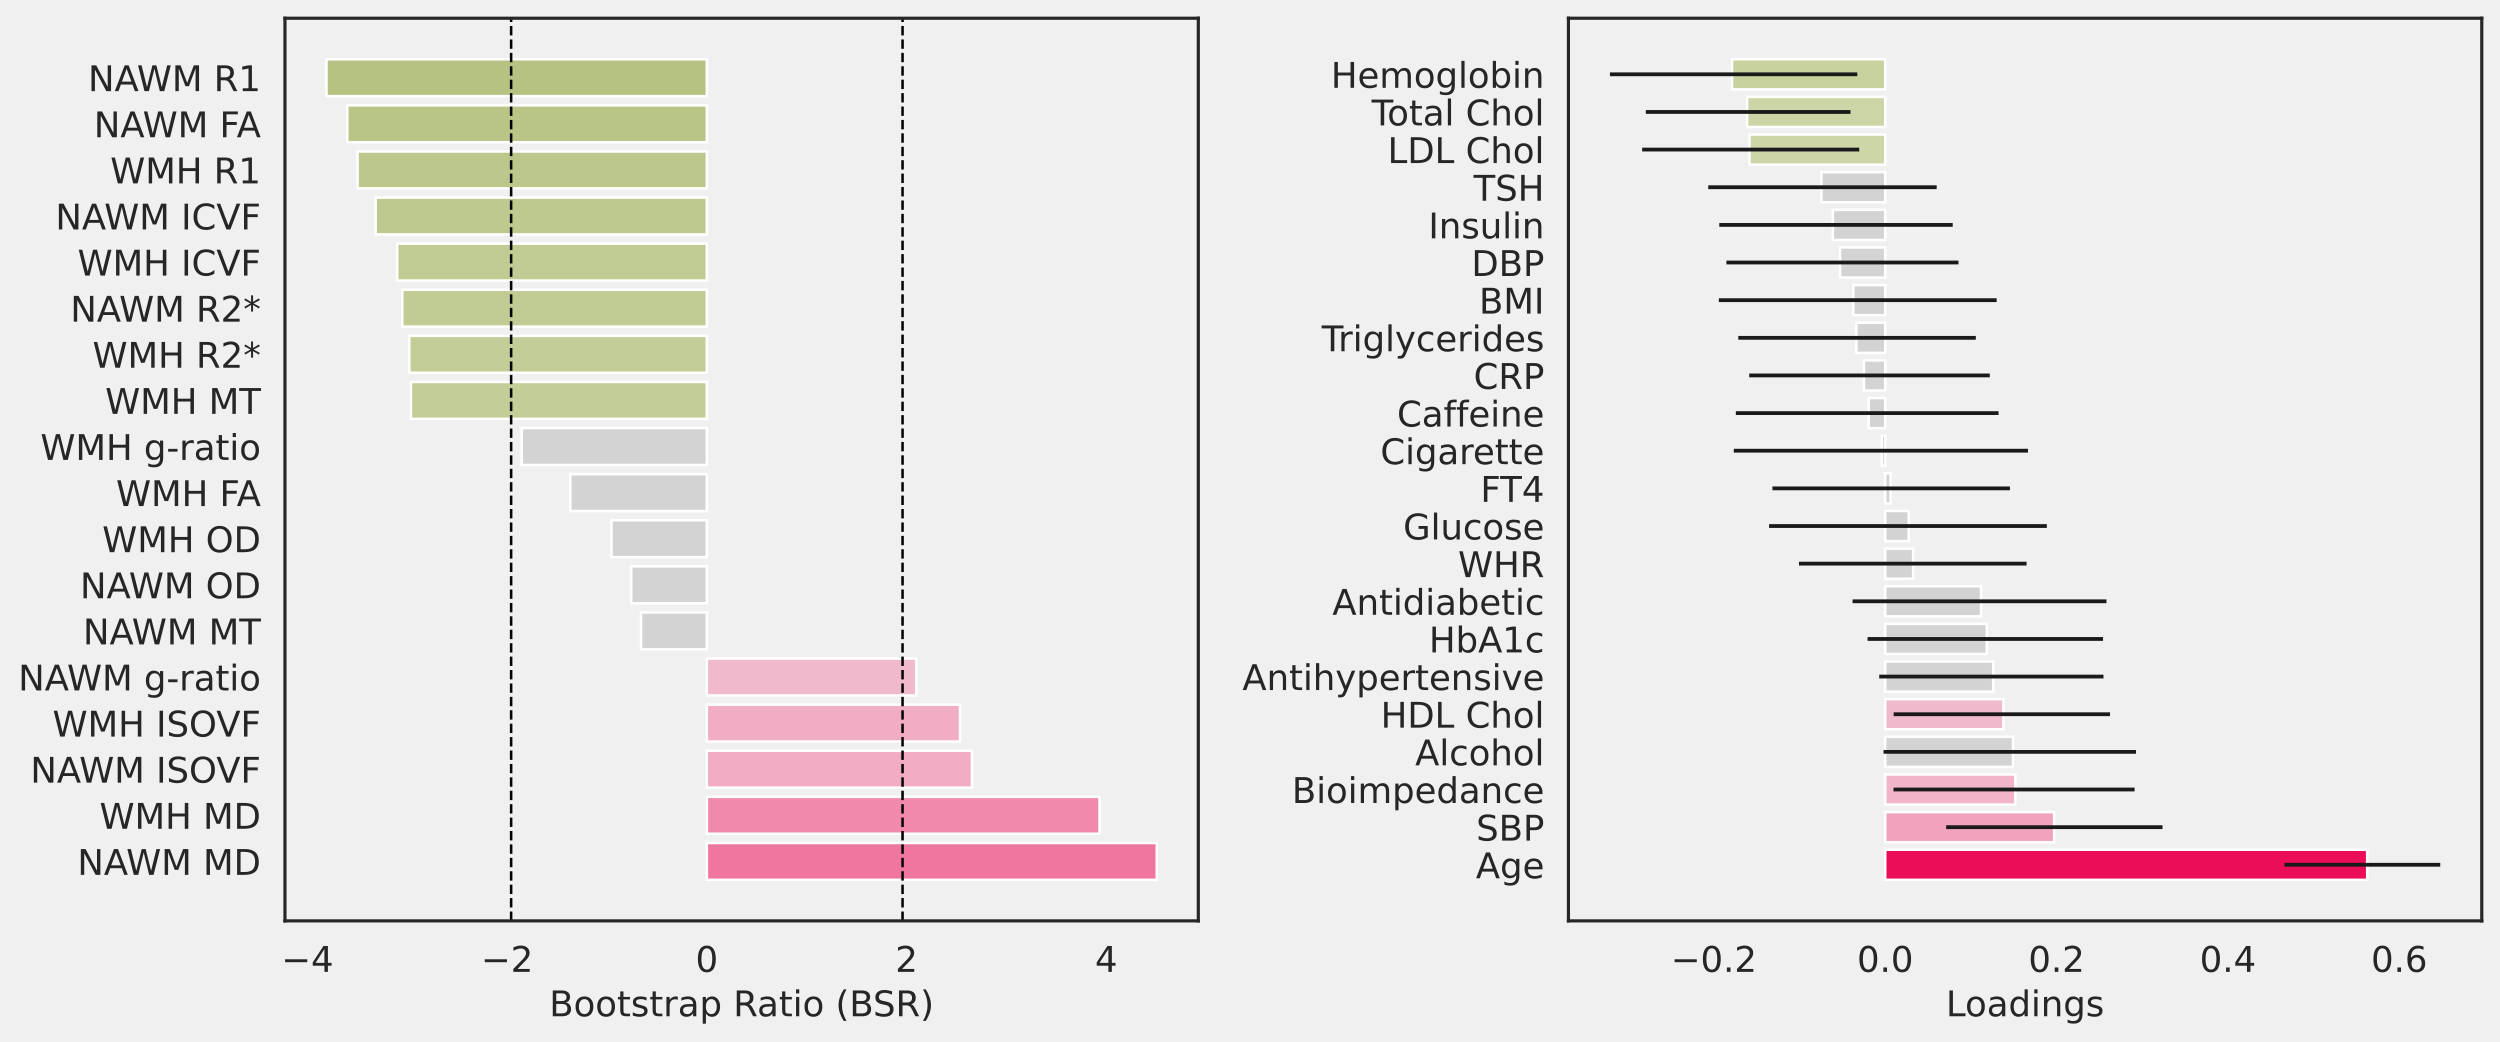
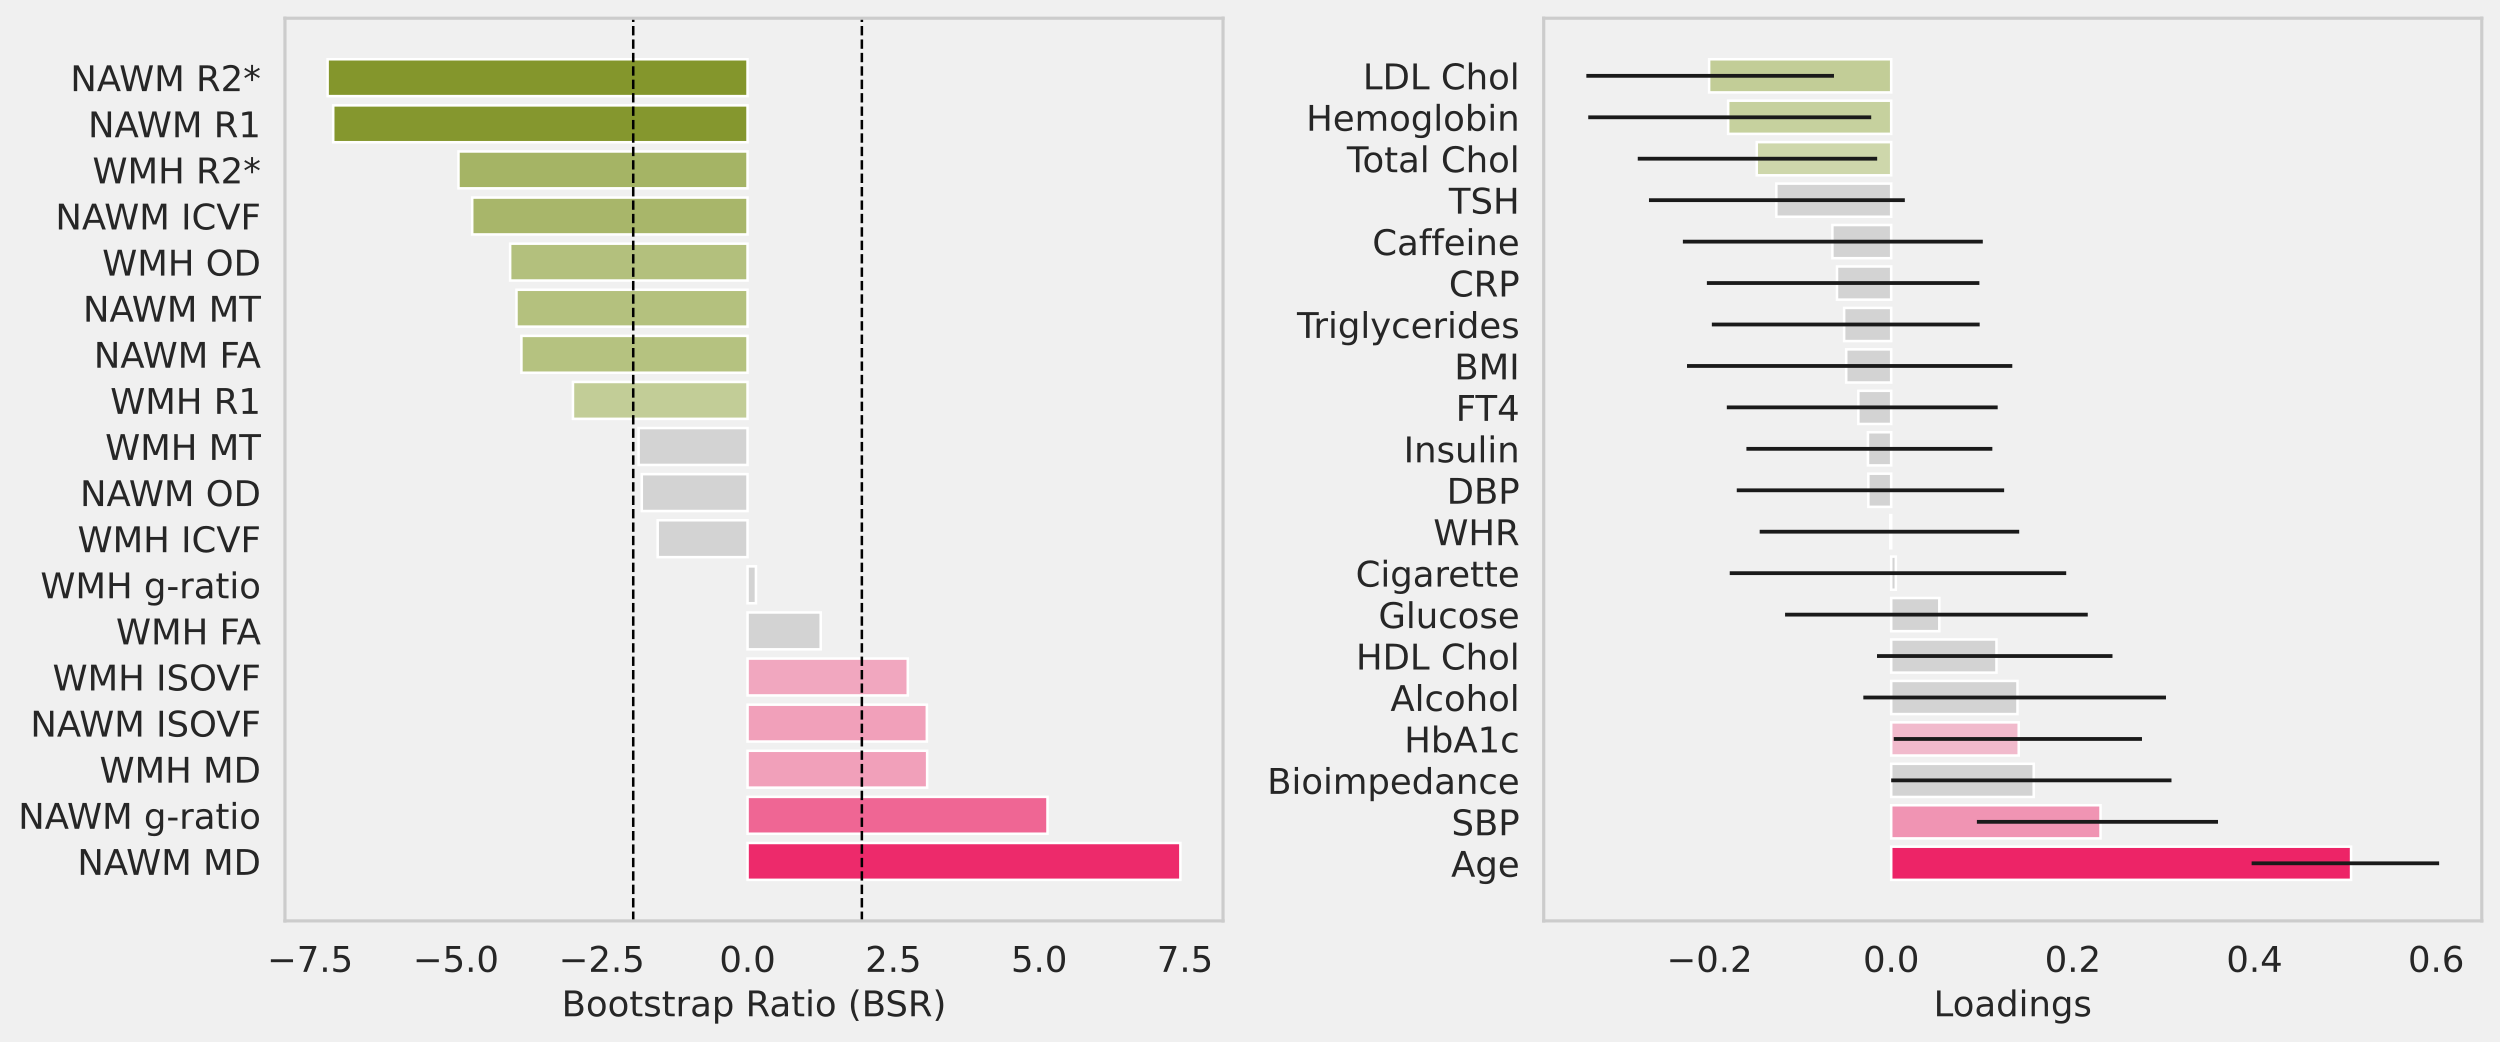
<svg xmlns="http://www.w3.org/2000/svg" width="987.589pt" height="411.579pt" viewBox="0 0 987.589 411.579" version="1.1">
  <defs>
    <style type="text/css">*{stroke-linejoin: round; stroke-linecap: butt}</style>
  </defs>
  <g id="figure_1">
    <g id="patch_1">
      <path d="M 0 411.579  L 987.589 411.579  L 987.589 0  L 0 0  L 0 411.579  z " style="fill: none" />
    </g>
    <g id="axes_1">
      <g id="patch_2">
-         <path d="M 112.569 363.78  L 473.374 363.78  L 473.374 7.2  L 112.569 7.2  L 112.569 363.78  z " style="fill: none" />
+         <path d="M 112.569 363.78  L 483.139 363.78  L 483.139 7.2  L 112.569 7.2  L 112.569 363.78  z " style="fill: none" />
      </g>
      <g id="matplotlib.axis_1">
        <g id="xtick_1">
          <g id="text_1">
-             <text style="fill: #262626; font: 14px 'DejaVu Sans', sans-serif; text-anchor: middle" x="121.449" y="383.918" transform="rotate(-0 121.4492 383.9178)">−4</text>
+             <text style="fill: #262626; font: 14px 'DejaVu Sans', sans-serif; text-anchor: middle" x="122.5" y="383.918" transform="rotate(-0 122.5004 383.9178)">−7.5</text>
          </g>
        </g>
        <g id="xtick_2">
          <g id="text_2">
-             <text style="fill: #262626; font: 14px 'DejaVu Sans', sans-serif; text-anchor: middle" x="200.338" y="383.918" transform="rotate(-0 200.3383 383.9178)">−2</text>
+             <text style="fill: #262626; font: 14px 'DejaVu Sans', sans-serif; text-anchor: middle" x="180.103" y="383.918" transform="rotate(-0 180.1026 383.9178)">−5.0</text>
          </g>
        </g>
        <g id="xtick_3">
          <g id="text_3">
-             <text style="fill: #262626; font: 14px 'DejaVu Sans', sans-serif; text-anchor: middle" x="279.227" y="383.918" transform="rotate(-0 279.2273 383.9178)">0</text>
+             <text style="fill: #262626; font: 14px 'DejaVu Sans', sans-serif; text-anchor: middle" x="237.705" y="383.918" transform="rotate(-0 237.7048 383.9178)">−2.5</text>
          </g>
        </g>
        <g id="xtick_4">
          <g id="text_4">
-             <text style="fill: #262626; font: 14px 'DejaVu Sans', sans-serif; text-anchor: middle" x="358.116" y="383.918" transform="rotate(-0 358.1164 383.9178)">2</text>
+             <text style="fill: #262626; font: 14px 'DejaVu Sans', sans-serif; text-anchor: middle" x="295.307" y="383.918" transform="rotate(-0 295.3069 383.9178)">0.0</text>
          </g>
        </g>
        <g id="xtick_5">
          <g id="text_5">
-             <text style="fill: #262626; font: 14px 'DejaVu Sans', sans-serif; text-anchor: middle" x="437.005" y="383.918" transform="rotate(-0 437.0054 383.9178)">4</text>
-           </g>
-         </g>
-         <g id="text_6">
-           <text style="fill: #262626; font: 14px 'DejaVu Sans', sans-serif; text-anchor: middle" x="292.972" y="401.467" transform="rotate(-0 292.9719 401.4672)">Bootstrap Ratio (BSR)</text>
+             <text style="fill: #262626; font: 14px 'DejaVu Sans', sans-serif; text-anchor: middle" x="352.909" y="383.918" transform="rotate(-0 352.9091 383.9178)">2.5</text>
+           </g>
+         </g>
+         <g id="xtick_6">
+           <g id="text_6">
+             <text style="fill: #262626; font: 14px 'DejaVu Sans', sans-serif; text-anchor: middle" x="410.511" y="383.918" transform="rotate(-0 410.5113 383.9178)">5.0</text>
+           </g>
+         </g>
+         <g id="xtick_7">
+           <g id="text_7">
+             <text style="fill: #262626; font: 14px 'DejaVu Sans', sans-serif; text-anchor: middle" x="468.114" y="383.918" transform="rotate(-0 468.1135 383.9178)">7.5</text>
+           </g>
+         </g>
+         <g id="text_8">
+           <text style="fill: #262626; font: 14px 'DejaVu Sans', sans-serif; text-anchor: middle" x="297.854" y="401.467" transform="rotate(-0 297.8544 401.4672)">Bootstrap Ratio (BSR)</text>
        </g>
      </g>
      <g id="matplotlib.axis_2">
        <g id="ytick_1">
-           <g id="text_7">
+           <g id="text_9">
            <text style="fill: #262626; font: 14px 'DejaVu Sans', sans-serif; text-anchor: end" x="103.069" y="345.606" transform="rotate(-0 103.0694 345.6061)">NAWM MD</text>
          </g>
        </g>
        <g id="ytick_2">
-           <g id="text_8">
-             <text style="fill: #262626; font: 14px 'DejaVu Sans', sans-serif; text-anchor: end" x="103.069" y="327.395" transform="rotate(-0 103.0694 327.3947)">WMH MD</text>
+           <g id="text_10">
+             <text style="fill: #262626; font: 14px 'DejaVu Sans', sans-serif; text-anchor: end" x="103.069" y="327.395" transform="rotate(-0 103.0694 327.3947)">NAWM g-ratio</text>
          </g>
        </g>
        <g id="ytick_3">
-           <g id="text_9">
-             <text style="fill: #262626; font: 14px 'DejaVu Sans', sans-serif; text-anchor: end" x="103.069" y="309.183" transform="rotate(-0 103.0694 309.1833)">NAWM ISOVF</text>
+           <g id="text_11">
+             <text style="fill: #262626; font: 14px 'DejaVu Sans', sans-serif; text-anchor: end" x="103.069" y="309.183" transform="rotate(-0 103.0694 309.1833)">WMH MD</text>
          </g>
        </g>
        <g id="ytick_4">
-           <g id="text_10">
-             <text style="fill: #262626; font: 14px 'DejaVu Sans', sans-serif; text-anchor: end" x="103.069" y="290.972" transform="rotate(-0 103.0694 290.9718)">WMH ISOVF</text>
+           <g id="text_12">
+             <text style="fill: #262626; font: 14px 'DejaVu Sans', sans-serif; text-anchor: end" x="103.069" y="290.972" transform="rotate(-0 103.0694 290.9718)">NAWM ISOVF</text>
          </g>
        </g>
        <g id="ytick_5">
-           <g id="text_11">
-             <text style="fill: #262626; font: 14px 'DejaVu Sans', sans-serif; text-anchor: end" x="103.069" y="272.76" transform="rotate(-0 103.0694 272.7604)">NAWM g-ratio</text>
+           <g id="text_13">
+             <text style="fill: #262626; font: 14px 'DejaVu Sans', sans-serif; text-anchor: end" x="103.069" y="272.76" transform="rotate(-0 103.0694 272.7604)">WMH ISOVF</text>
          </g>
        </g>
        <g id="ytick_6">
-           <g id="text_12">
-             <text style="fill: #262626; font: 14px 'DejaVu Sans', sans-serif; text-anchor: end" x="103.069" y="254.549" transform="rotate(-0 103.0694 254.5489)">NAWM MT</text>
+           <g id="text_14">
+             <text style="fill: #262626; font: 14px 'DejaVu Sans', sans-serif; text-anchor: end" x="103.069" y="254.549" transform="rotate(-0 103.0694 254.5489)">WMH FA</text>
          </g>
        </g>
        <g id="ytick_7">
-           <g id="text_13">
-             <text style="fill: #262626; font: 14px 'DejaVu Sans', sans-serif; text-anchor: end" x="103.069" y="236.338" transform="rotate(-0 103.0694 236.3375)">NAWM OD</text>
+           <g id="text_15">
+             <text style="fill: #262626; font: 14px 'DejaVu Sans', sans-serif; text-anchor: end" x="103.069" y="236.338" transform="rotate(-0 103.0694 236.3375)">WMH g-ratio</text>
          </g>
        </g>
        <g id="ytick_8">
-           <g id="text_14">
-             <text style="fill: #262626; font: 14px 'DejaVu Sans', sans-serif; text-anchor: end" x="103.069" y="218.126" transform="rotate(-0 103.0694 218.1261)">WMH OD</text>
+           <g id="text_16">
+             <text style="fill: #262626; font: 14px 'DejaVu Sans', sans-serif; text-anchor: end" x="103.069" y="218.126" transform="rotate(-0 103.0694 218.1261)">WMH ICVF</text>
          </g>
        </g>
        <g id="ytick_9">
-           <g id="text_15">
-             <text style="fill: #262626; font: 14px 'DejaVu Sans', sans-serif; text-anchor: end" x="103.069" y="199.915" transform="rotate(-0 103.0694 199.9146)">WMH FA</text>
+           <g id="text_17">
+             <text style="fill: #262626; font: 14px 'DejaVu Sans', sans-serif; text-anchor: end" x="103.069" y="199.915" transform="rotate(-0 103.0694 199.9146)">NAWM OD</text>
          </g>
        </g>
        <g id="ytick_10">
-           <g id="text_16">
-             <text style="fill: #262626; font: 14px 'DejaVu Sans', sans-serif; text-anchor: end" x="103.069" y="181.703" transform="rotate(-0 103.0694 181.7032)">WMH g-ratio</text>
+           <g id="text_18">
+             <text style="fill: #262626; font: 14px 'DejaVu Sans', sans-serif; text-anchor: end" x="103.069" y="181.703" transform="rotate(-0 103.0694 181.7032)">WMH MT</text>
          </g>
        </g>
        <g id="ytick_11">
-           <g id="text_17">
-             <text style="fill: #262626; font: 14px 'DejaVu Sans', sans-serif; text-anchor: end" x="103.069" y="163.492" transform="rotate(-0 103.0694 163.4917)">WMH MT</text>
+           <g id="text_19">
+             <text style="fill: #262626; font: 14px 'DejaVu Sans', sans-serif; text-anchor: end" x="103.069" y="163.492" transform="rotate(-0 103.0694 163.4917)">WMH R1</text>
          </g>
        </g>
        <g id="ytick_12">
-           <g id="text_18">
-             <text style="fill: #262626; font: 14px 'DejaVu Sans', sans-serif; text-anchor: end" x="103.069" y="145.28" transform="rotate(-0 103.0694 145.2803)">WMH R2*</text>
+           <g id="text_20">
+             <text style="fill: #262626; font: 14px 'DejaVu Sans', sans-serif; text-anchor: end" x="103.069" y="145.28" transform="rotate(-0 103.0694 145.2803)">NAWM FA</text>
          </g>
        </g>
        <g id="ytick_13">
-           <g id="text_19">
-             <text style="fill: #262626; font: 14px 'DejaVu Sans', sans-serif; text-anchor: end" x="103.069" y="127.069" transform="rotate(-0 103.0694 127.0689)">NAWM R2*</text>
+           <g id="text_21">
+             <text style="fill: #262626; font: 14px 'DejaVu Sans', sans-serif; text-anchor: end" x="103.069" y="127.069" transform="rotate(-0 103.0694 127.0689)">NAWM MT</text>
          </g>
        </g>
        <g id="ytick_14">
-           <g id="text_20">
-             <text style="fill: #262626; font: 14px 'DejaVu Sans', sans-serif; text-anchor: end" x="103.069" y="108.857" transform="rotate(-0 103.0694 108.8574)">WMH ICVF</text>
+           <g id="text_22">
+             <text style="fill: #262626; font: 14px 'DejaVu Sans', sans-serif; text-anchor: end" x="103.069" y="108.857" transform="rotate(-0 103.0694 108.8574)">WMH OD</text>
          </g>
        </g>
        <g id="ytick_15">
-           <g id="text_21">
+           <g id="text_23">
            <text style="fill: #262626; font: 14px 'DejaVu Sans', sans-serif; text-anchor: end" x="103.069" y="90.646" transform="rotate(-0 103.0694 90.64598)">NAWM ICVF</text>
          </g>
        </g>
        <g id="ytick_16">
-           <g id="text_22">
-             <text style="fill: #262626; font: 14px 'DejaVu Sans', sans-serif; text-anchor: end" x="103.069" y="72.435" transform="rotate(-0 103.0694 72.43454)">WMH R1</text>
+           <g id="text_24">
+             <text style="fill: #262626; font: 14px 'DejaVu Sans', sans-serif; text-anchor: end" x="103.069" y="72.435" transform="rotate(-0 103.0694 72.43454)">WMH R2*</text>
          </g>
        </g>
        <g id="ytick_17">
-           <g id="text_23">
-             <text style="fill: #262626; font: 14px 'DejaVu Sans', sans-serif; text-anchor: end" x="103.069" y="54.223" transform="rotate(-0 103.0694 54.2231)">NAWM FA</text>
+           <g id="text_25">
+             <text style="fill: #262626; font: 14px 'DejaVu Sans', sans-serif; text-anchor: end" x="103.069" y="54.223" transform="rotate(-0 103.0694 54.2231)">NAWM R1</text>
          </g>
        </g>
        <g id="ytick_18">
-           <g id="text_24">
-             <text style="fill: #262626; font: 14px 'DejaVu Sans', sans-serif; text-anchor: end" x="103.069" y="36.012" transform="rotate(-0 103.0694 36.01166)">NAWM R1</text>
+           <g id="text_26">
+             <text style="fill: #262626; font: 14px 'DejaVu Sans', sans-serif; text-anchor: end" x="103.069" y="36.012" transform="rotate(-0 103.0694 36.01166)">NAWM R2*</text>
          </g>
        </g>
      </g>
      <g id="patch_3">
-         <path d="M 279.227 347.572  L 456.974 347.572  L 456.974 333.003  L 279.227 333.003  z " clip-path="url(#pf2b31ee10e)" style="fill: #ef779f; stroke: #ffffff; stroke-linejoin: miter" />
+         <path d="M 295.307 347.572  L 466.295 347.572  L 466.295 333.003  L 295.307 333.003  z " clip-path="url(#p9e7b2b9ca8)" style="fill: #ed2a6b; stroke: #ffffff; stroke-linejoin: miter" />
      </g>
      <g id="patch_4">
-         <path d="M 279.227 329.36  L 434.355 329.36  L 434.355 314.791  L 279.227 314.791  z " clip-path="url(#pf2b31ee10e)" style="fill: #f089ab; stroke: #ffffff; stroke-linejoin: miter" />
+         <path d="M 295.307 329.36  L 413.802 329.36  L 413.802 314.791  L 295.307 314.791  z " clip-path="url(#p9e7b2b9ca8)" style="fill: #ef6694; stroke: #ffffff; stroke-linejoin: miter" />
      </g>
      <g id="patch_5">
-         <path d="M 279.227 311.149  L 383.941 311.149  L 383.941 296.58  L 279.227 296.58  z " clip-path="url(#pf2b31ee10e)" style="fill: #f1abc2; stroke: #ffffff; stroke-linejoin: miter" />
+         <path d="M 295.307 311.149  L 366.254 311.149  L 366.254 296.58  L 295.307 296.58  z " clip-path="url(#p9e7b2b9ca8)" style="fill: #f1a0ba; stroke: #ffffff; stroke-linejoin: miter" />
      </g>
      <g id="patch_6">
-         <path d="M 279.227 292.937  L 379.234 292.937  L 379.234 278.368  L 279.227 278.368  z " clip-path="url(#pf2b31ee10e)" style="fill: #f1adc3; stroke: #ffffff; stroke-linejoin: miter" />
+         <path d="M 295.307 292.937  L 366.135 292.937  L 366.135 278.368  L 295.307 278.368  z " clip-path="url(#p9e7b2b9ca8)" style="fill: #f1a0ba; stroke: #ffffff; stroke-linejoin: miter" />
      </g>
      <g id="patch_7">
-         <path d="M 279.227 274.726  L 361.962 274.726  L 361.962 260.157  L 279.227 260.157  z " clip-path="url(#pf2b31ee10e)" style="fill: #f1bacc; stroke: #ffffff; stroke-linejoin: miter" />
+         <path d="M 295.307 274.726  L 358.604 274.726  L 358.604 260.157  L 295.307 260.157  z " clip-path="url(#p9e7b2b9ca8)" style="fill: #f1a7bf; stroke: #ffffff; stroke-linejoin: miter" />
      </g>
      <g id="patch_8">
-         <path d="M 279.227 256.515  L 253.226 256.515  L 253.226 241.945  L 279.227 241.945  z " clip-path="url(#pf2b31ee10e)" style="fill: #d3d3d3; stroke: #ffffff; stroke-linejoin: miter" />
+         <path d="M 295.307 256.515  L 324.21 256.515  L 324.21 241.945  L 295.307 241.945  z " clip-path="url(#p9e7b2b9ca8)" style="fill: #d3d3d3; stroke: #ffffff; stroke-linejoin: miter" />
      </g>
      <g id="patch_9">
-         <path d="M 279.227 238.303  L 249.346 238.303  L 249.346 223.734  L 279.227 223.734  z " clip-path="url(#pf2b31ee10e)" style="fill: #d3d3d3; stroke: #ffffff; stroke-linejoin: miter" />
+         <path d="M 295.307 238.303  L 298.625 238.303  L 298.625 223.734  L 295.307 223.734  z " clip-path="url(#p9e7b2b9ca8)" style="fill: #d3d3d3; stroke: #ffffff; stroke-linejoin: miter" />
      </g>
      <g id="patch_10">
-         <path d="M 279.227 220.092  L 241.554 220.092  L 241.554 205.523  L 279.227 205.523  z " clip-path="url(#pf2b31ee10e)" style="fill: #d3d3d3; stroke: #ffffff; stroke-linejoin: miter" />
+         <path d="M 295.307 220.092  L 259.809 220.092  L 259.809 205.523  L 295.307 205.523  z " clip-path="url(#p9e7b2b9ca8)" style="fill: #d3d3d3; stroke: #ffffff; stroke-linejoin: miter" />
      </g>
      <g id="patch_11">
-         <path d="M 279.227 201.88  L 225.285 201.88  L 225.285 187.311  L 279.227 187.311  z " clip-path="url(#pf2b31ee10e)" style="fill: #d3d3d3; stroke: #ffffff; stroke-linejoin: miter" />
+         <path d="M 295.307 201.88  L 253.523 201.88  L 253.523 187.311  L 295.307 187.311  z " clip-path="url(#p9e7b2b9ca8)" style="fill: #d3d3d3; stroke: #ffffff; stroke-linejoin: miter" />
      </g>
      <g id="patch_12">
-         <path d="M 279.227 183.669  L 206.109 183.669  L 206.109 169.1  L 279.227 169.1  z " clip-path="url(#pf2b31ee10e)" style="fill: #d3d3d3; stroke: #ffffff; stroke-linejoin: miter" />
+         <path d="M 295.307 183.669  L 252.277 183.669  L 252.277 169.1  L 295.307 169.1  z " clip-path="url(#p9e7b2b9ca8)" style="fill: #d3d3d3; stroke: #ffffff; stroke-linejoin: miter" />
      </g>
      <g id="patch_13">
-         <path d="M 279.227 165.457  L 162.337 165.457  L 162.337 150.888  L 279.227 150.888  z " clip-path="url(#pf2b31ee10e)" style="fill: #c2cd97; stroke: #ffffff; stroke-linejoin: miter" />
+         <path d="M 295.307 165.457  L 226.337 165.457  L 226.337 150.888  L 295.307 150.888  z " clip-path="url(#p9e7b2b9ca8)" style="fill: #c2cd97; stroke: #ffffff; stroke-linejoin: miter" />
      </g>
      <g id="patch_14">
-         <path d="M 279.227 147.246  L 161.671 147.246  L 161.671 132.677  L 279.227 132.677  z " clip-path="url(#pf2b31ee10e)" style="fill: #c2cd97; stroke: #ffffff; stroke-linejoin: miter" />
+         <path d="M 295.307 147.246  L 205.975 147.246  L 205.975 132.677  L 295.307 132.677  z " clip-path="url(#p9e7b2b9ca8)" style="fill: #b5c280; stroke: #ffffff; stroke-linejoin: miter" />
      </g>
      <g id="patch_15">
-         <path d="M 279.227 129.035  L 158.898 129.035  L 158.898 114.465  L 279.227 114.465  z " clip-path="url(#pf2b31ee10e)" style="fill: #c1cc95; stroke: #ffffff; stroke-linejoin: miter" />
+         <path d="M 295.307 129.035  L 204.026 129.035  L 204.026 114.465  L 295.307 114.465  z " clip-path="url(#p9e7b2b9ca8)" style="fill: #b4c17e; stroke: #ffffff; stroke-linejoin: miter" />
      </g>
      <g id="patch_16">
-         <path d="M 279.227 110.823  L 156.893 110.823  L 156.893 96.254  L 279.227 96.254  z " clip-path="url(#pf2b31ee10e)" style="fill: #c0cc94; stroke: #ffffff; stroke-linejoin: miter" />
+         <path d="M 295.307 110.823  L 201.518 110.823  L 201.518 96.254  L 295.307 96.254  z " clip-path="url(#p9e7b2b9ca8)" style="fill: #b3c07d; stroke: #ffffff; stroke-linejoin: miter" />
      </g>
      <g id="patch_17">
-         <path d="M 279.227 92.612  L 148.399 92.612  L 148.399 78.043  L 279.227 78.043  z " clip-path="url(#pf2b31ee10e)" style="fill: #bdc98e; stroke: #ffffff; stroke-linejoin: miter" />
+         <path d="M 295.307 92.612  L 186.536 92.612  L 186.536 78.043  L 295.307 78.043  z " clip-path="url(#p9e7b2b9ca8)" style="fill: #a8b66a; stroke: #ffffff; stroke-linejoin: miter" />
      </g>
      <g id="patch_18">
-         <path d="M 279.227 74.4  L 141.263 74.4  L 141.263 59.831  L 279.227 59.831  z " clip-path="url(#pf2b31ee10e)" style="fill: #bbc78b; stroke: #ffffff; stroke-linejoin: miter" />
+         <path d="M 295.307 74.4  L 181.109 74.4  L 181.109 59.831  L 295.307 59.831  z " clip-path="url(#p9e7b2b9ca8)" style="fill: #a5b465; stroke: #ffffff; stroke-linejoin: miter" />
      </g>
      <g id="patch_19">
-         <path d="M 279.227 56.189  L 137.203 56.189  L 137.203 41.62  L 279.227 41.62  z " clip-path="url(#pf2b31ee10e)" style="fill: #b9c587; stroke: #ffffff; stroke-linejoin: miter" />
+         <path d="M 295.307 56.189  L 131.629 56.189  L 131.629 41.62  L 295.307 41.62  z " clip-path="url(#p9e7b2b9ca8)" style="fill: #85972e; stroke: #ffffff; stroke-linejoin: miter" />
      </g>
      <g id="patch_20">
-         <path d="M 279.227 37.977  L 128.97 37.977  L 128.97 23.408  L 279.227 23.408  z " clip-path="url(#pf2b31ee10e)" style="fill: #b6c282; stroke: #ffffff; stroke-linejoin: miter" />
+         <path d="M 295.307 37.977  L 129.413 37.977  L 129.413 23.408  L 295.307 23.408  z " clip-path="url(#p9e7b2b9ca8)" style="fill: #84962c; stroke: #ffffff; stroke-linejoin: miter" />
      </g>
      <g id="line2d_1">
-         <path d="M 356.539 363.78  L 356.539 7.2  " clip-path="url(#pf2b31ee10e)" style="fill: none; stroke-dasharray: 3.7,1.6; stroke-dashoffset: 0; stroke: #000000" />
+         <path d="M 340.467 363.78  L 340.467 7.2  " clip-path="url(#p9e7b2b9ca8)" style="fill: none; stroke-dasharray: 3.7,1.6; stroke-dashoffset: 0; stroke: #000000" />
      </g>
      <g id="line2d_2">
-         <path d="M 201.916 363.78  L 201.916 7.2  " clip-path="url(#pf2b31ee10e)" style="fill: none; stroke-dasharray: 3.7,1.6; stroke-dashoffset: 0; stroke: #000000" />
+         <path d="M 250.147 363.78  L 250.147 7.2  " clip-path="url(#p9e7b2b9ca8)" style="fill: none; stroke-dasharray: 3.7,1.6; stroke-dashoffset: 0; stroke: #000000" />
      </g>
      <g id="patch_21">
-         <path d="M 112.569 363.78  L 112.569 7.2  " style="fill: none; stroke: #262626; stroke-width: 1.25; stroke-linejoin: miter; stroke-linecap: square" />
+         <path d="M 112.569 363.78  L 112.569 7.2  " style="fill: none; stroke: #cccccc; stroke-width: 1.25; stroke-linejoin: miter; stroke-linecap: square" />
      </g>
      <g id="patch_22">
-         <path d="M 473.374 363.78  L 473.374 7.2  " style="fill: none; stroke: #262626; stroke-width: 1.25; stroke-linejoin: miter; stroke-linecap: square" />
+         <path d="M 483.139 363.78  L 483.139 7.2  " style="fill: none; stroke: #cccccc; stroke-width: 1.25; stroke-linejoin: miter; stroke-linecap: square" />
      </g>
      <g id="patch_23">
-         <path d="M 112.569 363.78  L 473.374 363.78  " style="fill: none; stroke: #262626; stroke-width: 1.25; stroke-linejoin: miter; stroke-linecap: square" />
+         <path d="M 112.569 363.78  L 483.139 363.78  " style="fill: none; stroke: #cccccc; stroke-width: 1.25; stroke-linejoin: miter; stroke-linecap: square" />
      </g>
      <g id="patch_24">
-         <path d="M 112.569 7.2  L 473.374 7.2  " style="fill: none; stroke: #262626; stroke-width: 1.25; stroke-linejoin: miter; stroke-linecap: square" />
+         <path d="M 112.569 7.2  L 483.139 7.2  " style="fill: none; stroke: #cccccc; stroke-width: 1.25; stroke-linejoin: miter; stroke-linecap: square" />
      </g>
    </g>
    <g id="axes_2">
      <g id="patch_25">
-         <path d="M 619.584 363.78  L 980.389 363.78  L 980.389 7.2  L 619.584 7.2  L 619.584 363.78  z " style="fill: none" />
+         <path d="M 609.819 363.78  L 980.389 363.78  L 980.389 7.2  L 609.819 7.2  L 609.819 363.78  z " style="fill: none" />
      </g>
      <g id="matplotlib.axis_3">
-         <g id="xtick_6">
-           <g id="text_25">
-             <text style="fill: #262626; font: 14px 'DejaVu Sans', sans-serif; text-anchor: middle" x="677.037" y="383.918" transform="rotate(-0 677.0369 383.9178)">−0.2</text>
-           </g>
-         </g>
-         <g id="xtick_7">
-           <g id="text_26">
-             <text style="fill: #262626; font: 14px 'DejaVu Sans', sans-serif; text-anchor: middle" x="744.725" y="383.918" transform="rotate(-0 744.7251 383.9178)">0.0</text>
-           </g>
-         </g>
        <g id="xtick_8">
          <g id="text_27">
-             <text style="fill: #262626; font: 14px 'DejaVu Sans', sans-serif; text-anchor: middle" x="812.413" y="383.918" transform="rotate(-0 812.4134 383.9178)">0.2</text>
+             <text style="fill: #262626; font: 14px 'DejaVu Sans', sans-serif; text-anchor: middle" x="675.333" y="383.918" transform="rotate(-0 675.3329 383.9178)">−0.2</text>
          </g>
        </g>
        <g id="xtick_9">
          <g id="text_28">
-             <text style="fill: #262626; font: 14px 'DejaVu Sans', sans-serif; text-anchor: middle" x="880.102" y="383.918" transform="rotate(-0 880.1017 383.9178)">0.4</text>
+             <text style="fill: #262626; font: 14px 'DejaVu Sans', sans-serif; text-anchor: middle" x="747.093" y="383.918" transform="rotate(-0 747.0929 383.9178)">0.0</text>
          </g>
        </g>
        <g id="xtick_10">
          <g id="text_29">
-             <text style="fill: #262626; font: 14px 'DejaVu Sans', sans-serif; text-anchor: middle" x="947.79" y="383.918" transform="rotate(-0 947.79 383.9178)">0.6</text>
-           </g>
-         </g>
-         <g id="text_30">
-           <text style="fill: #262626; font: 14px 'DejaVu Sans', sans-serif; text-anchor: middle" x="799.987" y="401.467" transform="rotate(-0 799.9869 401.4672)">Loadings</text>
+             <text style="fill: #262626; font: 14px 'DejaVu Sans', sans-serif; text-anchor: middle" x="818.853" y="383.918" transform="rotate(-0 818.8528 383.9178)">0.2</text>
+           </g>
+         </g>
+         <g id="xtick_11">
+           <g id="text_30">
+             <text style="fill: #262626; font: 14px 'DejaVu Sans', sans-serif; text-anchor: middle" x="890.613" y="383.918" transform="rotate(-0 890.6127 383.9178)">0.4</text>
+           </g>
+         </g>
+         <g id="xtick_12">
+           <g id="text_31">
+             <text style="fill: #262626; font: 14px 'DejaVu Sans', sans-serif; text-anchor: middle" x="962.373" y="383.918" transform="rotate(-0 962.3727 383.9178)">0.6</text>
+           </g>
+         </g>
+         <g id="text_32">
+           <text style="fill: #262626; font: 14px 'DejaVu Sans', sans-serif; text-anchor: middle" x="795.104" y="401.467" transform="rotate(-0 795.1044 401.4672)">Loadings</text>
        </g>
      </g>
      <g id="matplotlib.axis_4">
        <g id="ytick_19">
-           <g id="text_31">
-             <text style="fill: #262626; font: 14px 'DejaVu Sans', sans-serif; text-anchor: end" x="610.084" y="34.675" transform="rotate(-0 610.0844 34.67504)">Hemoglobin</text>
+           <g id="text_33">
+             <text style="fill: #262626; font: 14px 'DejaVu Sans', sans-serif; text-anchor: end" x="600.319" y="35.276" transform="rotate(-0 600.3194 35.27585)">LDL Chol</text>
          </g>
        </g>
        <g id="ytick_20">
-           <g id="text_32">
-             <text style="fill: #262626; font: 14px 'DejaVu Sans', sans-serif; text-anchor: end" x="610.084" y="49.545" transform="rotate(-0 610.0844 49.54494)">Total Chol</text>
+           <g id="text_34">
+             <text style="fill: #262626; font: 14px 'DejaVu Sans', sans-serif; text-anchor: end" x="600.319" y="51.648" transform="rotate(-0 600.3194 51.64775)">Hemoglobin</text>
          </g>
        </g>
        <g id="ytick_21">
-           <g id="text_33">
-             <text style="fill: #262626; font: 14px 'DejaVu Sans', sans-serif; text-anchor: end" x="610.084" y="64.415" transform="rotate(-0 610.0844 64.41483)">LDL Chol</text>
+           <g id="text_35">
+             <text style="fill: #262626; font: 14px 'DejaVu Sans', sans-serif; text-anchor: end" x="600.319" y="68.02" transform="rotate(-0 600.3194 68.01965)">Total Chol</text>
          </g>
        </g>
        <g id="ytick_22">
-           <g id="text_34">
-             <text style="fill: #262626; font: 14px 'DejaVu Sans', sans-serif; text-anchor: end" x="610.084" y="79.285" transform="rotate(-0 610.0844 79.28472)">TSH</text>
+           <g id="text_36">
+             <text style="fill: #262626; font: 14px 'DejaVu Sans', sans-serif; text-anchor: end" x="600.319" y="84.392" transform="rotate(-0 600.3194 84.39155)">TSH</text>
          </g>
        </g>
        <g id="ytick_23">
-           <g id="text_35">
-             <text style="fill: #262626; font: 14px 'DejaVu Sans', sans-serif; text-anchor: end" x="610.084" y="94.155" transform="rotate(-0 610.0844 94.15461)">Insulin</text>
+           <g id="text_37">
+             <text style="fill: #262626; font: 14px 'DejaVu Sans', sans-serif; text-anchor: end" x="600.319" y="100.763" transform="rotate(-0 600.3194 100.7635)">Caffeine</text>
          </g>
        </g>
        <g id="ytick_24">
-           <g id="text_36">
-             <text style="fill: #262626; font: 14px 'DejaVu Sans', sans-serif; text-anchor: end" x="610.084" y="109.025" transform="rotate(-0 610.0844 109.0245)">DBP</text>
+           <g id="text_38">
+             <text style="fill: #262626; font: 14px 'DejaVu Sans', sans-serif; text-anchor: end" x="600.319" y="117.135" transform="rotate(-0 600.3194 117.1354)">CRP</text>
          </g>
        </g>
        <g id="ytick_25">
-           <g id="text_37">
-             <text style="fill: #262626; font: 14px 'DejaVu Sans', sans-serif; text-anchor: end" x="610.084" y="123.894" transform="rotate(-0 610.0844 123.8944)">BMI</text>
+           <g id="text_39">
+             <text style="fill: #262626; font: 14px 'DejaVu Sans', sans-serif; text-anchor: end" x="600.319" y="133.507" transform="rotate(-0 600.3194 133.5073)">Triglycerides</text>
          </g>
        </g>
        <g id="ytick_26">
-           <g id="text_38">
-             <text style="fill: #262626; font: 14px 'DejaVu Sans', sans-serif; text-anchor: end" x="610.084" y="138.764" transform="rotate(-0 610.0844 138.7643)">Triglycerides</text>
+           <g id="text_40">
+             <text style="fill: #262626; font: 14px 'DejaVu Sans', sans-serif; text-anchor: end" x="600.319" y="149.879" transform="rotate(-0 600.3194 149.8792)">BMI</text>
          </g>
        </g>
        <g id="ytick_27">
-           <g id="text_39">
-             <text style="fill: #262626; font: 14px 'DejaVu Sans', sans-serif; text-anchor: end" x="610.084" y="153.634" transform="rotate(-0 610.0844 153.6342)">CRP</text>
+           <g id="text_41">
+             <text style="fill: #262626; font: 14px 'DejaVu Sans', sans-serif; text-anchor: end" x="600.319" y="166.251" transform="rotate(-0 600.3194 166.2511)">FT4</text>
          </g>
        </g>
        <g id="ytick_28">
-           <g id="text_40">
-             <text style="fill: #262626; font: 14px 'DejaVu Sans', sans-serif; text-anchor: end" x="610.084" y="168.504" transform="rotate(-0 610.0844 168.5041)">Caffeine</text>
+           <g id="text_42">
+             <text style="fill: #262626; font: 14px 'DejaVu Sans', sans-serif; text-anchor: end" x="600.319" y="182.623" transform="rotate(-0 600.3194 182.623)">Insulin</text>
          </g>
        </g>
        <g id="ytick_29">
-           <g id="text_41">
-             <text style="fill: #262626; font: 14px 'DejaVu Sans', sans-serif; text-anchor: end" x="610.084" y="183.374" transform="rotate(-0 610.0844 183.374)">Cigarette</text>
+           <g id="text_43">
+             <text style="fill: #262626; font: 14px 'DejaVu Sans', sans-serif; text-anchor: end" x="600.319" y="198.995" transform="rotate(-0 600.3194 198.9949)">DBP</text>
          </g>
        </g>
        <g id="ytick_30">
-           <g id="text_42">
-             <text style="fill: #262626; font: 14px 'DejaVu Sans', sans-serif; text-anchor: end" x="610.084" y="198.244" transform="rotate(-0 610.0844 198.2439)">FT4</text>
+           <g id="text_44">
+             <text style="fill: #262626; font: 14px 'DejaVu Sans', sans-serif; text-anchor: end" x="600.319" y="215.367" transform="rotate(-0 600.3194 215.3668)">WHR</text>
          </g>
        </g>
        <g id="ytick_31">
-           <g id="text_43">
-             <text style="fill: #262626; font: 14px 'DejaVu Sans', sans-serif; text-anchor: end" x="610.084" y="213.114" transform="rotate(-0 610.0844 213.1137)">Glucose</text>
+           <g id="text_45">
+             <text style="fill: #262626; font: 14px 'DejaVu Sans', sans-serif; text-anchor: end" x="600.319" y="231.739" transform="rotate(-0 600.3194 231.7387)">Cigarette</text>
          </g>
        </g>
        <g id="ytick_32">
-           <g id="text_44">
-             <text style="fill: #262626; font: 14px 'DejaVu Sans', sans-serif; text-anchor: end" x="610.084" y="227.984" transform="rotate(-0 610.0844 227.9836)">WHR</text>
+           <g id="text_46">
+             <text style="fill: #262626; font: 14px 'DejaVu Sans', sans-serif; text-anchor: end" x="600.319" y="248.111" transform="rotate(-0 600.3194 248.1106)">Glucose</text>
          </g>
        </g>
        <g id="ytick_33">
-           <g id="text_45">
-             <text style="fill: #262626; font: 14px 'DejaVu Sans', sans-serif; text-anchor: end" x="610.084" y="242.854" transform="rotate(-0 610.0844 242.8535)">Antidiabetic</text>
+           <g id="text_47">
+             <text style="fill: #262626; font: 14px 'DejaVu Sans', sans-serif; text-anchor: end" x="600.319" y="264.482" transform="rotate(-0 600.3194 264.4825)">HDL Chol</text>
          </g>
        </g>
        <g id="ytick_34">
-           <g id="text_46">
-             <text style="fill: #262626; font: 14px 'DejaVu Sans', sans-serif; text-anchor: end" x="610.084" y="257.723" transform="rotate(-0 610.0844 257.7234)">HbA1c</text>
+           <g id="text_48">
+             <text style="fill: #262626; font: 14px 'DejaVu Sans', sans-serif; text-anchor: end" x="600.319" y="280.854" transform="rotate(-0 600.3194 280.8544)">Alcohol</text>
          </g>
        </g>
        <g id="ytick_35">
-           <g id="text_47">
-             <text style="fill: #262626; font: 14px 'DejaVu Sans', sans-serif; text-anchor: end" x="610.084" y="272.593" transform="rotate(-0 610.0844 272.5933)">Antihypertensive</text>
+           <g id="text_49">
+             <text style="fill: #262626; font: 14px 'DejaVu Sans', sans-serif; text-anchor: end" x="600.319" y="297.226" transform="rotate(-0 600.3194 297.2263)">HbA1c</text>
          </g>
        </g>
        <g id="ytick_36">
-           <g id="text_48">
-             <text style="fill: #262626; font: 14px 'DejaVu Sans', sans-serif; text-anchor: end" x="610.084" y="287.463" transform="rotate(-0 610.0844 287.4632)">HDL Chol</text>
+           <g id="text_50">
+             <text style="fill: #262626; font: 14px 'DejaVu Sans', sans-serif; text-anchor: end" x="600.319" y="313.598" transform="rotate(-0 600.3194 313.5982)">Bioimpedance</text>
          </g>
        </g>
        <g id="ytick_37">
-           <g id="text_49">
-             <text style="fill: #262626; font: 14px 'DejaVu Sans', sans-serif; text-anchor: end" x="610.084" y="302.333" transform="rotate(-0 610.0844 302.3331)">Alcohol</text>
+           <g id="text_51">
+             <text style="fill: #262626; font: 14px 'DejaVu Sans', sans-serif; text-anchor: end" x="600.319" y="329.97" transform="rotate(-0 600.3194 329.9701)">SBP</text>
          </g>
        </g>
        <g id="ytick_38">
-           <g id="text_50">
-             <text style="fill: #262626; font: 14px 'DejaVu Sans', sans-serif; text-anchor: end" x="610.084" y="317.203" transform="rotate(-0 610.0844 317.203)">Bioimpedance</text>
-           </g>
-         </g>
-         <g id="ytick_39">
-           <g id="text_51">
-             <text style="fill: #262626; font: 14px 'DejaVu Sans', sans-serif; text-anchor: end" x="610.084" y="332.073" transform="rotate(-0 610.0844 332.0729)">SBP</text>
-           </g>
-         </g>
-         <g id="ytick_40">
          <g id="text_52">
-             <text style="fill: #262626; font: 14px 'DejaVu Sans', sans-serif; text-anchor: end" x="610.084" y="346.943" transform="rotate(-0 610.0844 346.9428)">Age</text>
+             <text style="fill: #262626; font: 14px 'DejaVu Sans', sans-serif; text-anchor: end" x="600.319" y="346.342" transform="rotate(-0 600.3194 346.342)">Age</text>
          </g>
        </g>
      </g>
      <g id="patch_26">
-         <path d="M 744.725 23.408  L 684.219 23.408  L 684.219 35.304  L 744.725 35.304  z " clip-path="url(#p2729b2adff)" style="fill: #c6d19e; stroke: #ffffff; stroke-linejoin: miter" />
+         <path d="M 747.093 23.408  L 675.161 23.408  L 675.161 36.506  L 747.093 36.506  z " clip-path="url(#peccb77f4b7)" style="fill: #c2cd97; stroke: #ffffff; stroke-linejoin: miter" />
      </g>
      <g id="patch_27">
-         <path d="M 744.725 38.278  L 690.144 38.278  L 690.144 50.174  L 744.725 50.174  z " clip-path="url(#p2729b2adff)" style="fill: #cbd5a5; stroke: #ffffff; stroke-linejoin: miter" />
+         <path d="M 747.093 39.78  L 682.687 39.78  L 682.687 52.878  L 747.093 52.878  z " clip-path="url(#peccb77f4b7)" style="fill: #c6d19e; stroke: #ffffff; stroke-linejoin: miter" />
      </g>
      <g id="patch_28">
-         <path d="M 744.725 53.148  L 691.123 53.148  L 691.123 65.044  L 744.725 65.044  z " clip-path="url(#p2729b2adff)" style="fill: #ccd6a7; stroke: #ffffff; stroke-linejoin: miter" />
+         <path d="M 747.093 56.152  L 693.967 56.152  L 693.967 69.25  L 747.093 69.25  z " clip-path="url(#peccb77f4b7)" style="fill: #ced7ab; stroke: #ffffff; stroke-linejoin: miter" />
      </g>
      <g id="patch_29">
-         <path d="M 744.725 68.018  L 719.534 68.018  L 719.534 79.914  L 744.725 79.914  z " clip-path="url(#p2729b2adff)" style="fill: #d3d3d3; stroke: #ffffff; stroke-linejoin: miter" />
+         <path d="M 747.093 72.524  L 701.706 72.524  L 701.706 85.621  L 747.093 85.621  z " clip-path="url(#peccb77f4b7)" style="fill: #d3d3d3; stroke: #ffffff; stroke-linejoin: miter" />
      </g>
      <g id="patch_30">
-         <path d="M 744.725 82.888  L 724.049 82.888  L 724.049 94.784  L 744.725 94.784  z " clip-path="url(#p2729b2adff)" style="fill: #d3d3d3; stroke: #ffffff; stroke-linejoin: miter" />
+         <path d="M 747.093 88.896  L 723.854 88.896  L 723.854 101.993  L 747.093 101.993  z " clip-path="url(#peccb77f4b7)" style="fill: #d3d3d3; stroke: #ffffff; stroke-linejoin: miter" />
      </g>
      <g id="patch_31">
-         <path d="M 744.725 97.758  L 726.888 97.758  L 726.888 109.654  L 744.725 109.654  z " clip-path="url(#p2729b2adff)" style="fill: #d3d3d3; stroke: #ffffff; stroke-linejoin: miter" />
+         <path d="M 747.093 105.268  L 725.672 105.268  L 725.672 118.365  L 747.093 118.365  z " clip-path="url(#peccb77f4b7)" style="fill: #d3d3d3; stroke: #ffffff; stroke-linejoin: miter" />
      </g>
      <g id="patch_32">
-         <path d="M 744.725 112.628  L 732.11 112.628  L 732.11 124.523  L 744.725 124.523  z " clip-path="url(#p2729b2adff)" style="fill: #d3d3d3; stroke: #ffffff; stroke-linejoin: miter" />
+         <path d="M 747.093 121.64  L 728.495 121.64  L 728.495 134.737  L 747.093 134.737  z " clip-path="url(#peccb77f4b7)" style="fill: #d3d3d3; stroke: #ffffff; stroke-linejoin: miter" />
      </g>
      <g id="patch_33">
-         <path d="M 744.725 127.497  L 733.344 127.497  L 733.344 139.393  L 744.725 139.393  z " clip-path="url(#p2729b2adff)" style="fill: #d3d3d3; stroke: #ffffff; stroke-linejoin: miter" />
+         <path d="M 747.093 138.011  L 729.319 138.011  L 729.319 151.109  L 747.093 151.109  z " clip-path="url(#peccb77f4b7)" style="fill: #d3d3d3; stroke: #ffffff; stroke-linejoin: miter" />
      </g>
      <g id="patch_34">
-         <path d="M 744.725 142.367  L 736.343 142.367  L 736.343 154.263  L 744.725 154.263  z " clip-path="url(#p2729b2adff)" style="fill: #d3d3d3; stroke: #ffffff; stroke-linejoin: miter" />
+         <path d="M 747.093 154.383  L 734.11 154.383  L 734.11 167.481  L 747.093 167.481  z " clip-path="url(#peccb77f4b7)" style="fill: #d3d3d3; stroke: #ffffff; stroke-linejoin: miter" />
      </g>
      <g id="patch_35">
-         <path d="M 744.725 157.237  L 738.207 157.237  L 738.207 169.133  L 744.725 169.133  z " clip-path="url(#p2729b2adff)" style="fill: #d3d3d3; stroke: #ffffff; stroke-linejoin: miter" />
+         <path d="M 747.093 170.755  L 737.913 170.755  L 737.913 183.853  L 747.093 183.853  z " clip-path="url(#peccb77f4b7)" style="fill: #d3d3d3; stroke: #ffffff; stroke-linejoin: miter" />
      </g>
      <g id="patch_36">
-         <path d="M 744.725 172.107  L 743.358 172.107  L 743.358 184.003  L 744.725 184.003  z " clip-path="url(#p2729b2adff)" style="fill: #d3d3d3; stroke: #ffffff; stroke-linejoin: miter" />
+         <path d="M 747.093 187.127  L 738.063 187.127  L 738.063 200.225  L 747.093 200.225  z " clip-path="url(#peccb77f4b7)" style="fill: #d3d3d3; stroke: #ffffff; stroke-linejoin: miter" />
      </g>
      <g id="patch_37">
-         <path d="M 744.725 186.977  L 746.854 186.977  L 746.854 198.873  L 744.725 198.873  z " clip-path="url(#p2729b2adff)" style="fill: #d3d3d3; stroke: #ffffff; stroke-linejoin: miter" />
+         <path d="M 747.093 203.499  L 746.748 203.499  L 746.748 216.597  L 747.093 216.597  z " clip-path="url(#peccb77f4b7)" style="fill: #d3d3d3; stroke: #ffffff; stroke-linejoin: miter" />
      </g>
      <g id="patch_38">
-         <path d="M 744.725 201.847  L 754.014 201.847  L 754.014 213.743  L 744.725 213.743  z " clip-path="url(#p2729b2adff)" style="fill: #d3d3d3; stroke: #ffffff; stroke-linejoin: miter" />
+         <path d="M 747.093 219.871  L 748.92 219.871  L 748.92 232.969  L 747.093 232.969  z " clip-path="url(#peccb77f4b7)" style="fill: #d3d3d3; stroke: #ffffff; stroke-linejoin: miter" />
      </g>
      <g id="patch_39">
-         <path d="M 744.725 216.717  L 755.759 216.717  L 755.759 228.613  L 744.725 228.613  z " clip-path="url(#p2729b2adff)" style="fill: #d3d3d3; stroke: #ffffff; stroke-linejoin: miter" />
+         <path d="M 747.093 236.243  L 766.101 236.243  L 766.101 249.34  L 747.093 249.34  z " clip-path="url(#peccb77f4b7)" style="fill: #d3d3d3; stroke: #ffffff; stroke-linejoin: miter" />
      </g>
      <g id="patch_40">
-         <path d="M 744.725 231.587  L 782.602 231.587  L 782.602 243.483  L 744.725 243.483  z " clip-path="url(#p2729b2adff)" style="fill: #d3d3d3; stroke: #ffffff; stroke-linejoin: miter" />
+         <path d="M 747.093 252.615  L 788.677 252.615  L 788.677 265.712  L 747.093 265.712  z " clip-path="url(#peccb77f4b7)" style="fill: #d3d3d3; stroke: #ffffff; stroke-linejoin: miter" />
      </g>
      <g id="patch_41">
-         <path d="M 744.725 246.457  L 784.862 246.457  L 784.862 258.352  L 744.725 258.352  z " clip-path="url(#p2729b2adff)" style="fill: #d3d3d3; stroke: #ffffff; stroke-linejoin: miter" />
+         <path d="M 747.093 268.987  L 796.983 268.987  L 796.983 282.084  L 747.093 282.084  z " clip-path="url(#peccb77f4b7)" style="fill: #d3d3d3; stroke: #ffffff; stroke-linejoin: miter" />
      </g>
      <g id="patch_42">
-         <path d="M 744.725 261.326  L 787.397 261.326  L 787.397 273.222  L 744.725 273.222  z " clip-path="url(#p2729b2adff)" style="fill: #d3d3d3; stroke: #ffffff; stroke-linejoin: miter" />
+         <path d="M 747.093 285.359  L 797.469 285.359  L 797.469 298.456  L 747.093 298.456  z " clip-path="url(#peccb77f4b7)" style="fill: #f1bacc; stroke: #ffffff; stroke-linejoin: miter" />
      </g>
      <g id="patch_43">
-         <path d="M 744.725 276.196  L 791.416 276.196  L 791.416 288.092  L 744.725 288.092  z " clip-path="url(#p2729b2adff)" style="fill: #f1bacc; stroke: #ffffff; stroke-linejoin: miter" />
+         <path d="M 747.093 301.73  L 803.396 301.73  L 803.396 314.828  L 747.093 314.828  z " clip-path="url(#peccb77f4b7)" style="fill: #d3d3d3; stroke: #ffffff; stroke-linejoin: miter" />
      </g>
      <g id="patch_44">
-         <path d="M 744.725 291.066  L 795.216 291.066  L 795.216 302.962  L 744.725 302.962  z " clip-path="url(#p2729b2adff)" style="fill: #d3d3d3; stroke: #ffffff; stroke-linejoin: miter" />
+         <path d="M 747.093 318.102  L 829.79 318.102  L 829.79 331.2  L 747.093 331.2  z " clip-path="url(#peccb77f4b7)" style="fill: #f094b3; stroke: #ffffff; stroke-linejoin: miter" />
      </g>
      <g id="patch_45">
-         <path d="M 744.725 305.936  L 796.13 305.936  L 796.13 317.832  L 744.725 317.832  z " clip-path="url(#p2729b2adff)" style="fill: #f1b4c8; stroke: #ffffff; stroke-linejoin: miter" />
+         <path d="M 747.093 334.474  L 928.76 334.474  L 928.76 347.572  L 747.093 347.572  z " clip-path="url(#peccb77f4b7)" style="fill: #ed2467; stroke: #ffffff; stroke-linejoin: miter" />
+       </g>
+       <g id="LineCollection_1">
+         <path d="M 626.663 29.957  L 724.487 29.957  " clip-path="url(#peccb77f4b7)" style="fill: none; stroke: #1a1a1a; stroke-width: 1.5" />
+         <path d="M 627.412 46.329  L 739.193 46.329  " clip-path="url(#peccb77f4b7)" style="fill: none; stroke: #1a1a1a; stroke-width: 1.5" />
+         <path d="M 646.969 62.701  L 741.545 62.701  " clip-path="url(#peccb77f4b7)" style="fill: none; stroke: #1a1a1a; stroke-width: 1.5" />
+         <path d="M 651.403 79.073  L 752.475 79.073  " clip-path="url(#peccb77f4b7)" style="fill: none; stroke: #1a1a1a; stroke-width: 1.5" />
+         <path d="M 664.796 95.445  L 783.279 95.445  " clip-path="url(#peccb77f4b7)" style="fill: none; stroke: #1a1a1a; stroke-width: 1.5" />
+         <path d="M 674.278 111.816  L 781.925 111.816  " clip-path="url(#peccb77f4b7)" style="fill: none; stroke: #1a1a1a; stroke-width: 1.5" />
+         <path d="M 676.241 128.188  L 782.043 128.188  " clip-path="url(#peccb77f4b7)" style="fill: none; stroke: #1a1a1a; stroke-width: 1.5" />
+         <path d="M 666.429 144.56  L 794.928 144.56  " clip-path="url(#peccb77f4b7)" style="fill: none; stroke: #1a1a1a; stroke-width: 1.5" />
+         <path d="M 682.153 160.932  L 789.158 160.932  " clip-path="url(#peccb77f4b7)" style="fill: none; stroke: #1a1a1a; stroke-width: 1.5" />
+         <path d="M 689.894 177.304  L 787.047 177.304  " clip-path="url(#peccb77f4b7)" style="fill: none; stroke: #1a1a1a; stroke-width: 1.5" />
+         <path d="M 686.082 193.676  L 791.707 193.676  " clip-path="url(#peccb77f4b7)" style="fill: none; stroke: #1a1a1a; stroke-width: 1.5" />
+         <path d="M 695.138 210.048  L 797.657 210.048  " clip-path="url(#peccb77f4b7)" style="fill: none; stroke: #1a1a1a; stroke-width: 1.5" />
+         <path d="M 683.307 226.42  L 816.222 226.42  " clip-path="url(#peccb77f4b7)" style="fill: none; stroke: #1a1a1a; stroke-width: 1.5" />
+         <path d="M 705.167 242.792  L 824.742 242.792  " clip-path="url(#peccb77f4b7)" style="fill: none; stroke: #1a1a1a; stroke-width: 1.5" />
+         <path d="M 741.485 259.164  L 834.503 259.164  " clip-path="url(#peccb77f4b7)" style="fill: none; stroke: #1a1a1a; stroke-width: 1.5" />
+         <path d="M 736.078 275.535  L 855.642 275.535  " clip-path="url(#peccb77f4b7)" style="fill: none; stroke: #1a1a1a; stroke-width: 1.5" />
+         <path d="M 748.098 291.907  L 846.158 291.907  " clip-path="url(#peccb77f4b7)" style="fill: none; stroke: #1a1a1a; stroke-width: 1.5" />
+         <path d="M 747.08 308.279  L 857.812 308.279  " clip-path="url(#peccb77f4b7)" style="fill: none; stroke: #1a1a1a; stroke-width: 1.5" />
+         <path d="M 780.94 324.651  L 876.192 324.651  " clip-path="url(#peccb77f4b7)" style="fill: none; stroke: #1a1a1a; stroke-width: 1.5" />
+         <path d="M 889.47 341.023  L 963.545 341.023  " clip-path="url(#peccb77f4b7)" style="fill: none; stroke: #1a1a1a; stroke-width: 1.5" />
      </g>
      <g id="patch_46">
-         <path d="M 744.725 320.806  L 811.461 320.806  L 811.461 332.702  L 744.725 332.702  z " clip-path="url(#p2729b2adff)" style="fill: #f1a2bc; stroke: #ffffff; stroke-linejoin: miter" />
+         <path d="M 609.819 363.78  L 609.819 7.2  " style="fill: none; stroke: #cccccc; stroke-width: 1.25; stroke-linejoin: miter; stroke-linecap: square" />
      </g>
      <g id="patch_47">
-         <path d="M 744.725 335.676  L 935.126 335.676  L 935.126 347.572  L 744.725 347.572  z " clip-path="url(#p2729b2adff)" style="fill: #ec0d58; stroke: #ffffff; stroke-linejoin: miter" />
-       </g>
-       <g id="LineCollection_1">
-         <path d="M 635.985 29.356  L 733.69 29.356  " clip-path="url(#p2729b2adff)" style="fill: none; stroke: #1a1a1a; stroke-width: 1.5" />
-         <path d="M 650.156 44.226  L 731.001 44.226  " clip-path="url(#p2729b2adff)" style="fill: none; stroke: #1a1a1a; stroke-width: 1.5" />
-         <path d="M 648.708 59.096  L 734.459 59.096  " clip-path="url(#p2729b2adff)" style="fill: none; stroke: #1a1a1a; stroke-width: 1.5" />
-         <path d="M 674.819 73.966  L 765.064 73.966  " clip-path="url(#p2729b2adff)" style="fill: none; stroke: #1a1a1a; stroke-width: 1.5" />
-         <path d="M 679.18 88.836  L 771.394 88.836  " clip-path="url(#p2729b2adff)" style="fill: none; stroke: #1a1a1a; stroke-width: 1.5" />
-         <path d="M 681.997 103.706  L 773.676 103.706  " clip-path="url(#p2729b2adff)" style="fill: none; stroke: #1a1a1a; stroke-width: 1.5" />
-         <path d="M 678.998 118.575  L 788.747 118.575  " clip-path="url(#p2729b2adff)" style="fill: none; stroke: #1a1a1a; stroke-width: 1.5" />
-         <path d="M 686.695 133.445  L 780.519 133.445  " clip-path="url(#p2729b2adff)" style="fill: none; stroke: #1a1a1a; stroke-width: 1.5" />
-         <path d="M 691.001 148.315  L 786.041 148.315  " clip-path="url(#p2729b2adff)" style="fill: none; stroke: #1a1a1a; stroke-width: 1.5" />
-         <path d="M 685.712 163.185  L 789.495 163.185  " clip-path="url(#p2729b2adff)" style="fill: none; stroke: #1a1a1a; stroke-width: 1.5" />
-         <path d="M 684.909 178.055  L 801.122 178.055  " clip-path="url(#p2729b2adff)" style="fill: none; stroke: #1a1a1a; stroke-width: 1.5" />
-         <path d="M 700.172 192.925  L 794.003 192.925  " clip-path="url(#p2729b2adff)" style="fill: none; stroke: #1a1a1a; stroke-width: 1.5" />
-         <path d="M 698.851 207.795  L 808.567 207.795  " clip-path="url(#p2729b2adff)" style="fill: none; stroke: #1a1a1a; stroke-width: 1.5" />
-         <path d="M 710.654 222.665  L 800.564 222.665  " clip-path="url(#p2729b2adff)" style="fill: none; stroke: #1a1a1a; stroke-width: 1.5" />
-         <path d="M 731.833 237.535  L 832.119 237.535  " clip-path="url(#p2729b2adff)" style="fill: none; stroke: #1a1a1a; stroke-width: 1.5" />
-         <path d="M 737.752 252.405  L 830.775 252.405  " clip-path="url(#p2729b2adff)" style="fill: none; stroke: #1a1a1a; stroke-width: 1.5" />
-         <path d="M 742.362 267.274  L 830.95 267.274  " clip-path="url(#p2729b2adff)" style="fill: none; stroke: #1a1a1a; stroke-width: 1.5" />
-         <path d="M 748.053 282.144  L 833.537 282.144  " clip-path="url(#p2729b2adff)" style="fill: none; stroke: #1a1a1a; stroke-width: 1.5" />
-         <path d="M 744.069 297.014  L 843.803 297.014  " clip-path="url(#p2729b2adff)" style="fill: none; stroke: #1a1a1a; stroke-width: 1.5" />
-         <path d="M 748.016 311.884  L 843.234 311.884  " clip-path="url(#p2729b2adff)" style="fill: none; stroke: #1a1a1a; stroke-width: 1.5" />
-         <path d="M 768.798 326.754  L 854.267 326.754  " clip-path="url(#p2729b2adff)" style="fill: none; stroke: #1a1a1a; stroke-width: 1.5" />
-         <path d="M 902.463 341.624  L 963.989 341.624  " clip-path="url(#p2729b2adff)" style="fill: none; stroke: #1a1a1a; stroke-width: 1.5" />
+         <path d="M 980.389 363.78  L 980.389 7.2  " style="fill: none; stroke: #cccccc; stroke-width: 1.25; stroke-linejoin: miter; stroke-linecap: square" />
      </g>
      <g id="patch_48">
-         <path d="M 619.584 363.78  L 619.584 7.2  " style="fill: none; stroke: #262626; stroke-width: 1.25; stroke-linejoin: miter; stroke-linecap: square" />
+         <path d="M 609.819 363.78  L 980.389 363.78  " style="fill: none; stroke: #cccccc; stroke-width: 1.25; stroke-linejoin: miter; stroke-linecap: square" />
      </g>
      <g id="patch_49">
-         <path d="M 980.389 363.78  L 980.389 7.2  " style="fill: none; stroke: #262626; stroke-width: 1.25; stroke-linejoin: miter; stroke-linecap: square" />
-       </g>
-       <g id="patch_50">
-         <path d="M 619.584 363.78  L 980.389 363.78  " style="fill: none; stroke: #262626; stroke-width: 1.25; stroke-linejoin: miter; stroke-linecap: square" />
-       </g>
-       <g id="patch_51">
-         <path d="M 619.584 7.2  L 980.389 7.2  " style="fill: none; stroke: #262626; stroke-width: 1.25; stroke-linejoin: miter; stroke-linecap: square" />
+         <path d="M 609.819 7.2  L 980.389 7.2  " style="fill: none; stroke: #cccccc; stroke-width: 1.25; stroke-linejoin: miter; stroke-linecap: square" />
      </g>
    </g>
  </g>
  <defs>
-     <clipPath id="pf2b31ee10e">
-       <rect x="112.569" y="7.2" width="360.805" height="356.58" />
+     <clipPath id="p9e7b2b9ca8">
+       <rect x="112.569" y="7.2" width="370.57" height="356.58" />
    </clipPath>
-     <clipPath id="p2729b2adff">
-       <rect x="619.584" y="7.2" width="360.805" height="356.58" />
+     <clipPath id="peccb77f4b7">
+       <rect x="609.819" y="7.2" width="370.57" height="356.58" />
    </clipPath>
  </defs>
</svg>
